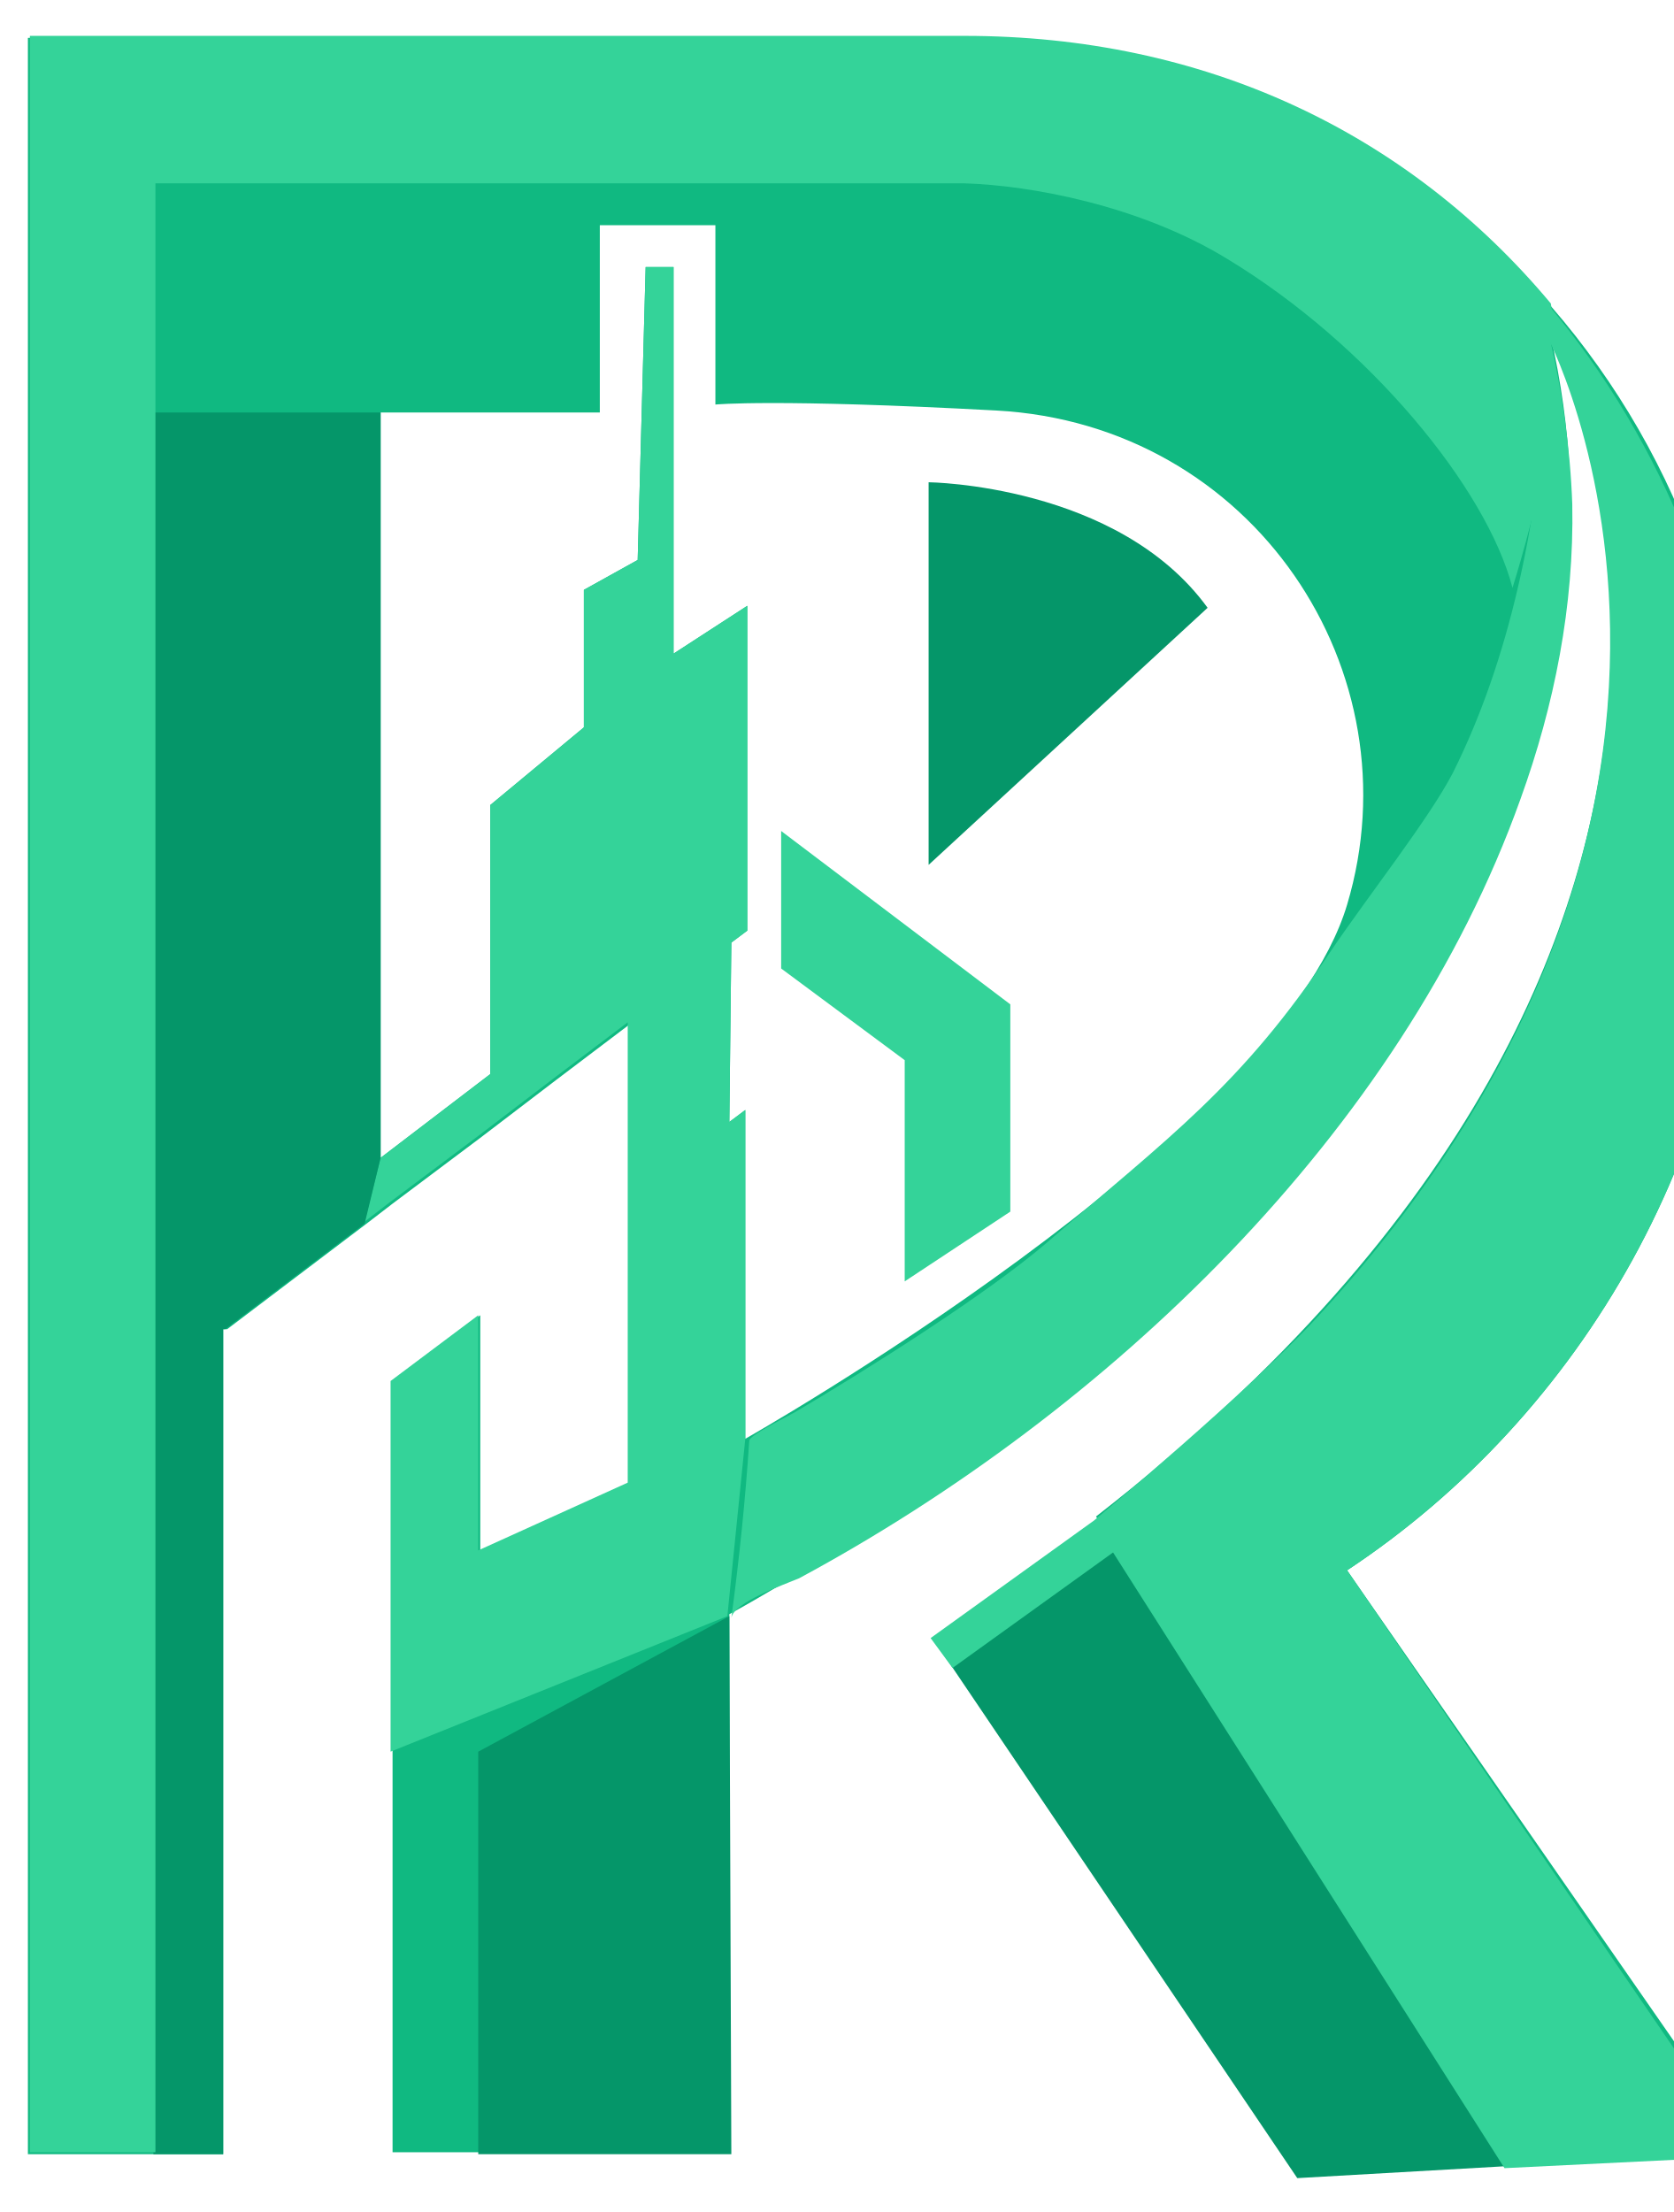
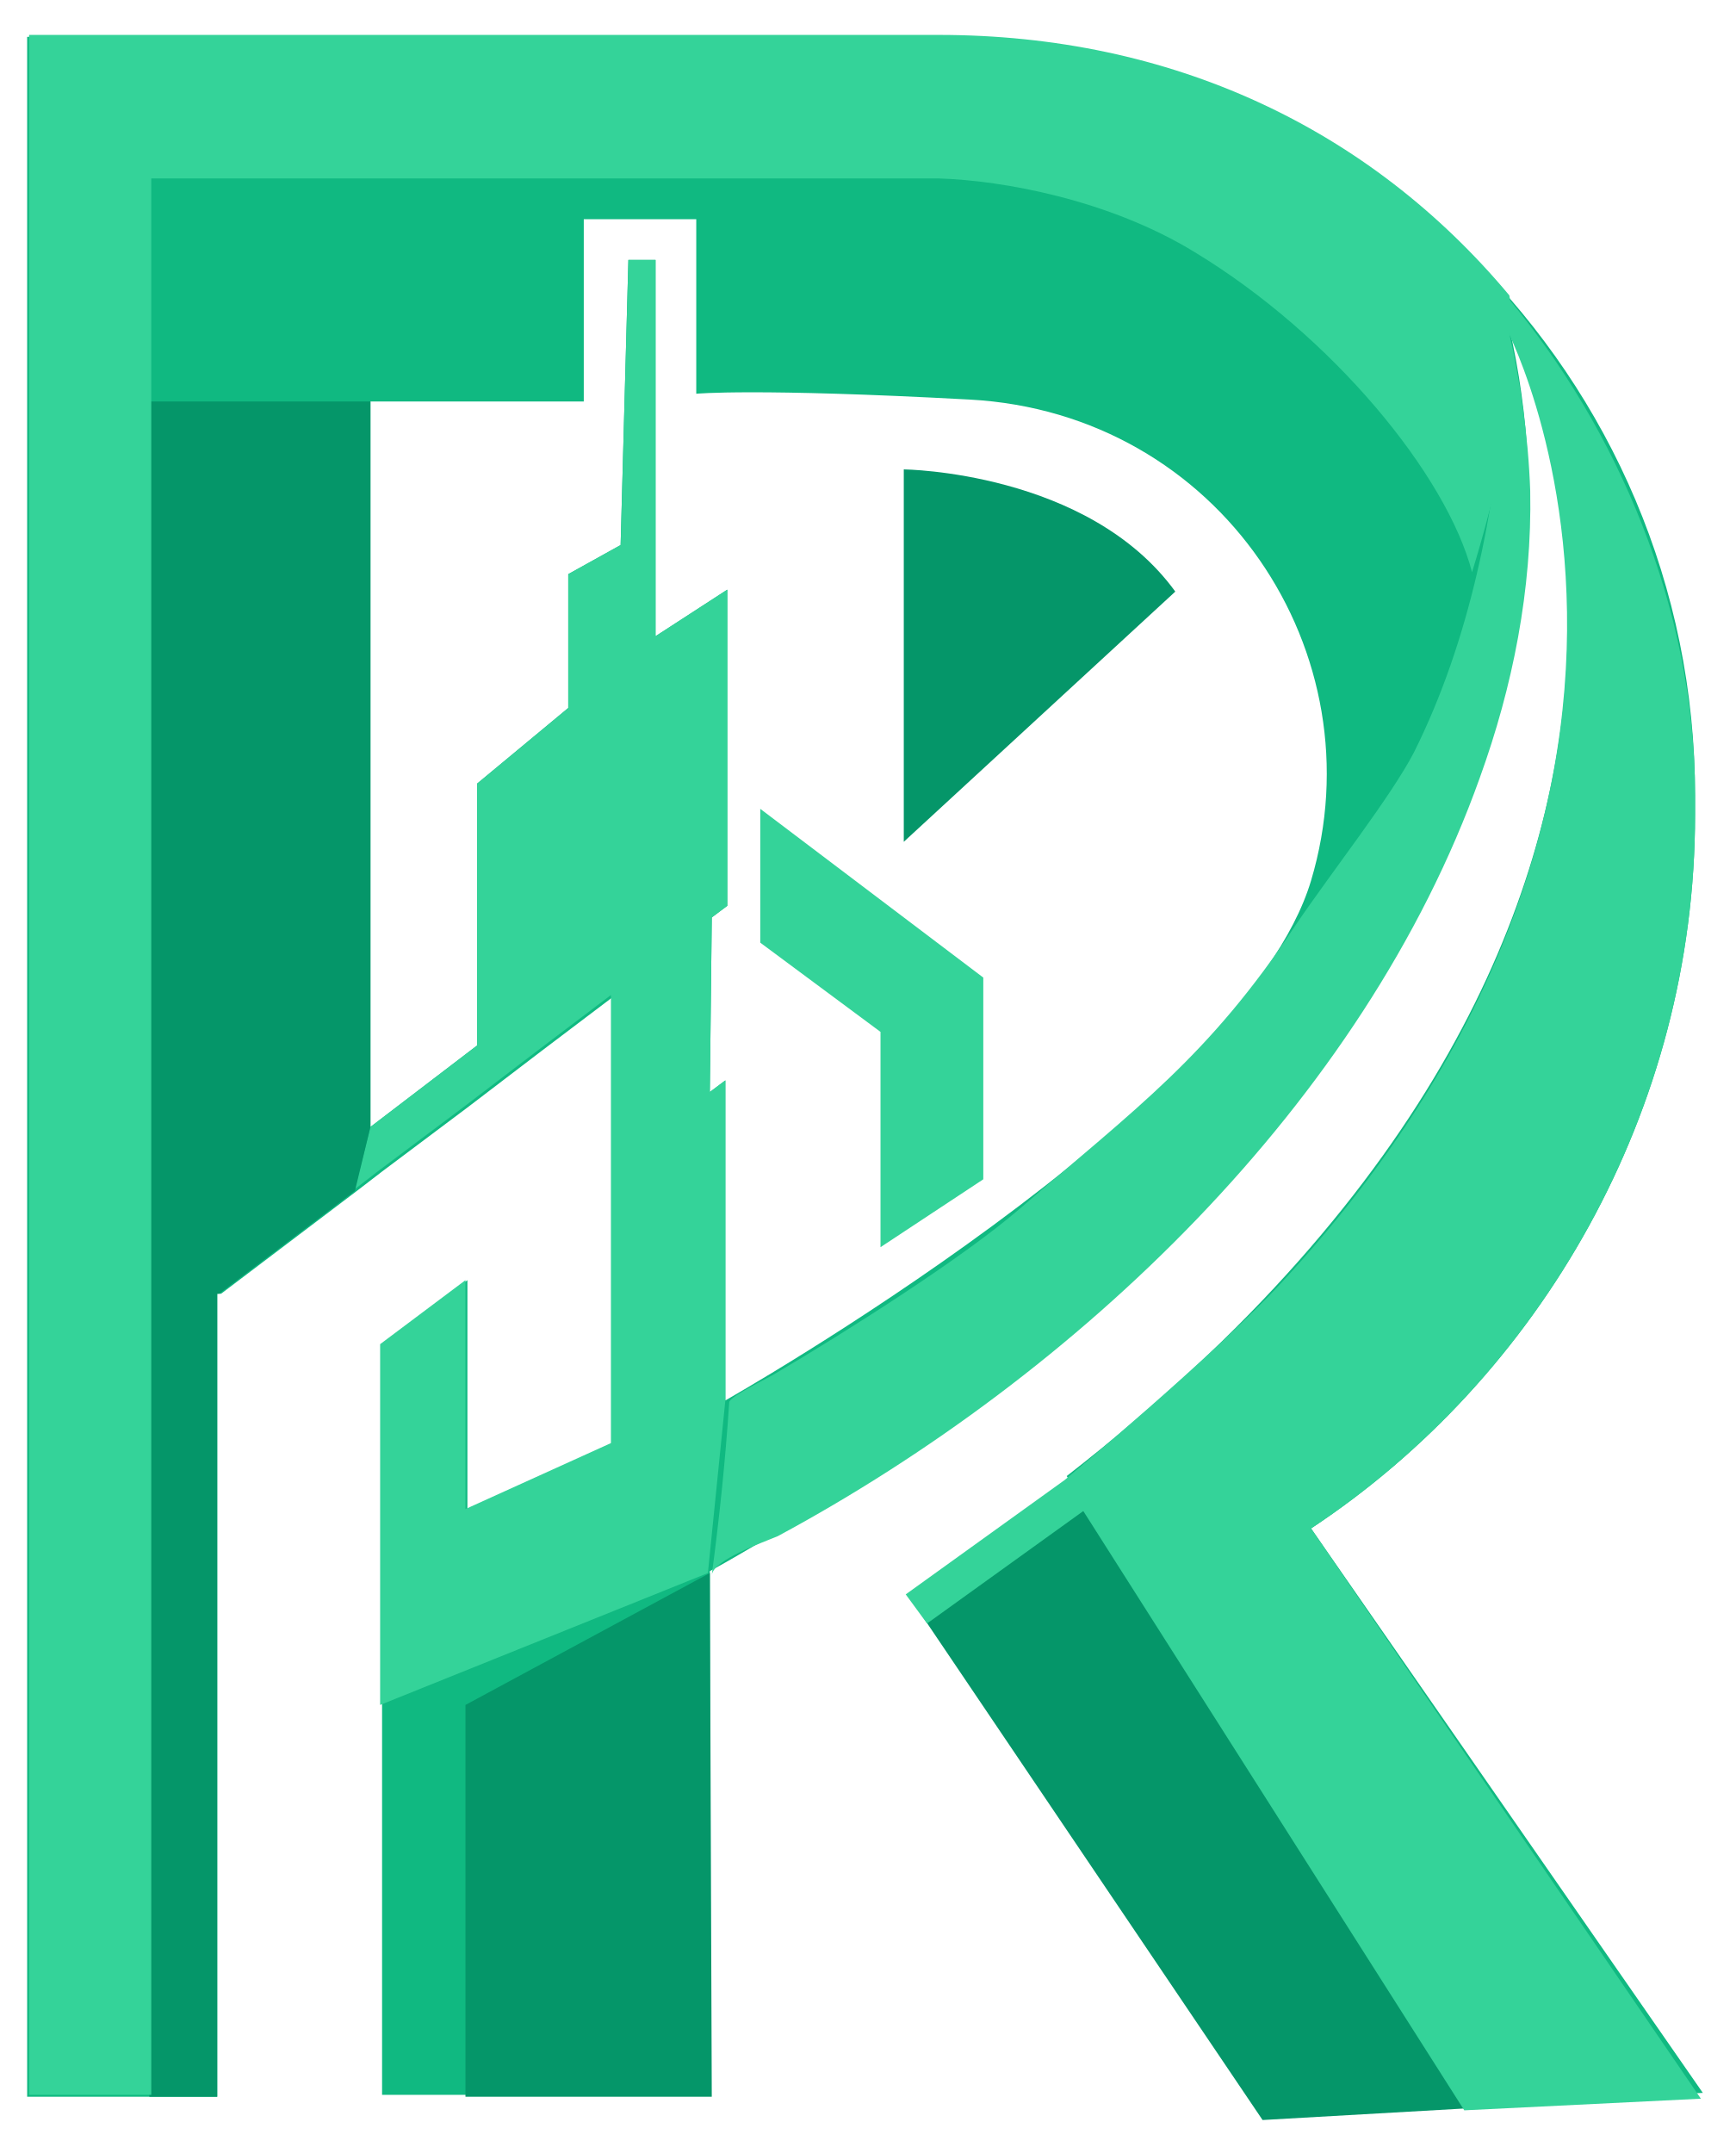
- <svg xmlns="http://www.w3.org/2000/svg" viewBox="118 53 84 111" role="img" aria-label="NhaDat Radar">
+ <svg xmlns="http://www.w3.org/2000/svg" viewBox="118 53 89.5 111" role="img" aria-label="NhaDat Radar">
  <path fill="#10b981" d="M185.6,131.8c11.8-7.8,19.8-21.5,19.8-36.8V94c0-21.6-17.5-39.1-39.1-39.1h-46.9 v106.2h9.8v-41.4h0.2l7-5.3l1.3-1l4.4-3.3l3.8-2.9l3.7-2.8v23.1l-7.5,3.4V119l-4.4,3.3v38.7h16.9v-27c0,0,49.9-26.5,41.2-64.2 c0,0,15.4,29.6-22.8,59.3l20.6,32.4l12.2-0.6L185.6,131.8z M185.6,98.4c-3.5,11.7-30.2,26.8-30.2,26.8v-16.5l-0.8,0.6l0.1-9 l0.8-0.6V83.4l-3.7,2.4V66.4h-1.4l0,0L150,81.1l-2.7,1.5v6.9l-4.7,3.9v13.5l-5.5,4.2V73.7h11v-9.4h5.8v9c0,0,3-0.3,14.1,0.3 C180.9,74.3,189.1,86.7,185.6,98.4z" />
  <path fill="#059669" d="M193.6,161.7C193.6,161.7,193.6,161.7,193.6,161.7l-10.5,0.6l-18.3-27.1 c3-1.9,5.7-3.9,8.2-5.8h0L193.6,161.7z" />
  <path fill="#34d399" d="M155.4,108.7l-0.8,0.6l0.1-9l0.8-0.6V83.4l-3.7,2.4V66.4h-1.4l0,0L150,81.1l-2.7,1.5v6.9l-4.7,3.9v13.5 l-5.5,4.2V73.7h0v37.4l-0.8,3.2l0,0l0,0l1.3-1l4.4-3.3l3.8-2.9l3.7-2.8v23.1l-7.5,3.4V119l-4.4,3.3v18.6l0,0l16.9-6.8l0.9-8.9 c0,0,0,0,0,0V108.7z" />
  <polygon fill="#059669" points="137.1,73.7 125.7,73.7 125.7,161.1 129.2,161.1 129.2,119.7 129.3,119.7 136.3,114.4 136.3,114.4 137.1,111.1" />
  <path fill="#059669" d="M154.6,134.1l-12.6,6.8l0,0v20.2h12.7L154.6,134.1C154.6,134.1,154.6,134.1,154.6,134.1 L154.6,134.1z" />
  <path fill="#34d399" d="M195.8,68.2c-7.2-8.6-17.4-13.4-29.4-13.4h-46.9v106.2h6.3V62.2c0,0,40.6,0,40.6,0c3.3,0.1,8.8,1.1,13.2,3.8 c7.1,4.3,13,11.5,14.3,16.5c0,0,1.2-3.8,1.8-7.2c0.4-2.7,0.1-5.2,0.1-5.3C195.9,70,195.9,68.2,195.8,68.2z" />
  <path fill="#34d399" d="M185.6,131.8c11.8-7.8,19.8-21.5,19.8-36.8V94c0-9.6-4-18.9-9.7-25.7c0.1,0.9,0,1.7,0,1.7 s15.5,29.7-22.8,59.4l20.6,32.4l12.2-0.6L185.6,131.8z" />
  <path fill="#34d399" d="M195.8,70.1l0-0.1c0,0-0.2,2.7-0.2,2.9c-0.5,6.4-1.8,13.1-4.7,18.9 c-1.2,2.3-4.2,6.1-6.1,8.9c-4.5,6.8-8.2,9.4-14.2,14.6c-3,2.6-9.2,6.5-12.6,8.5c-0.3,0.2-2.4,1.2-2.4,1.5c-0.2,3-0.5,5.9-0.9,8.9 c0.1-0.8,2.7-1.7,3.4-2c15.4-8.3,30.2-22.3,36.2-39.1c1.7-4.7,2.7-9.7,2.6-14.8C196.8,75.5,196.4,72.7,195.8,70.1z" />
  <path fill="#34d399" d="M198.6,80.6C198.6,80.6,198.6,80.6,198.6,80.6c0.5,4.9,0.2,9.8-1,14.6c-2.2,9-7.2,17.1-13.5,23.9 c-3.4,3.7-11.2,10.2-11.2,10.2l-8.2,5.9l1.1,1.5l8.2-5.9c0,0,1.8-1.3,3.8-3c2.8-2.4,6.3-5.4,6.8-5.9c3.4-3.3,6.2-7.2,8.4-11.4 c0.6-1.2,1.2-2.5,1.7-3.7c1.9-4.6,3.5-9.4,4.2-14.4C199.6,88.4,199.5,84.5,198.6,80.6z" />
  <path fill="#059669" d="M164.6,96.4V77.2c0,0,9.5,0.1,14,6.3L164.6,96.4z" />
  <polygon fill="#34d399" points="163.4,117.3 163.4,106.2 157.2,101.6 157.2,94.7 168.7,103.4 168.7,113.8" />
</svg>
